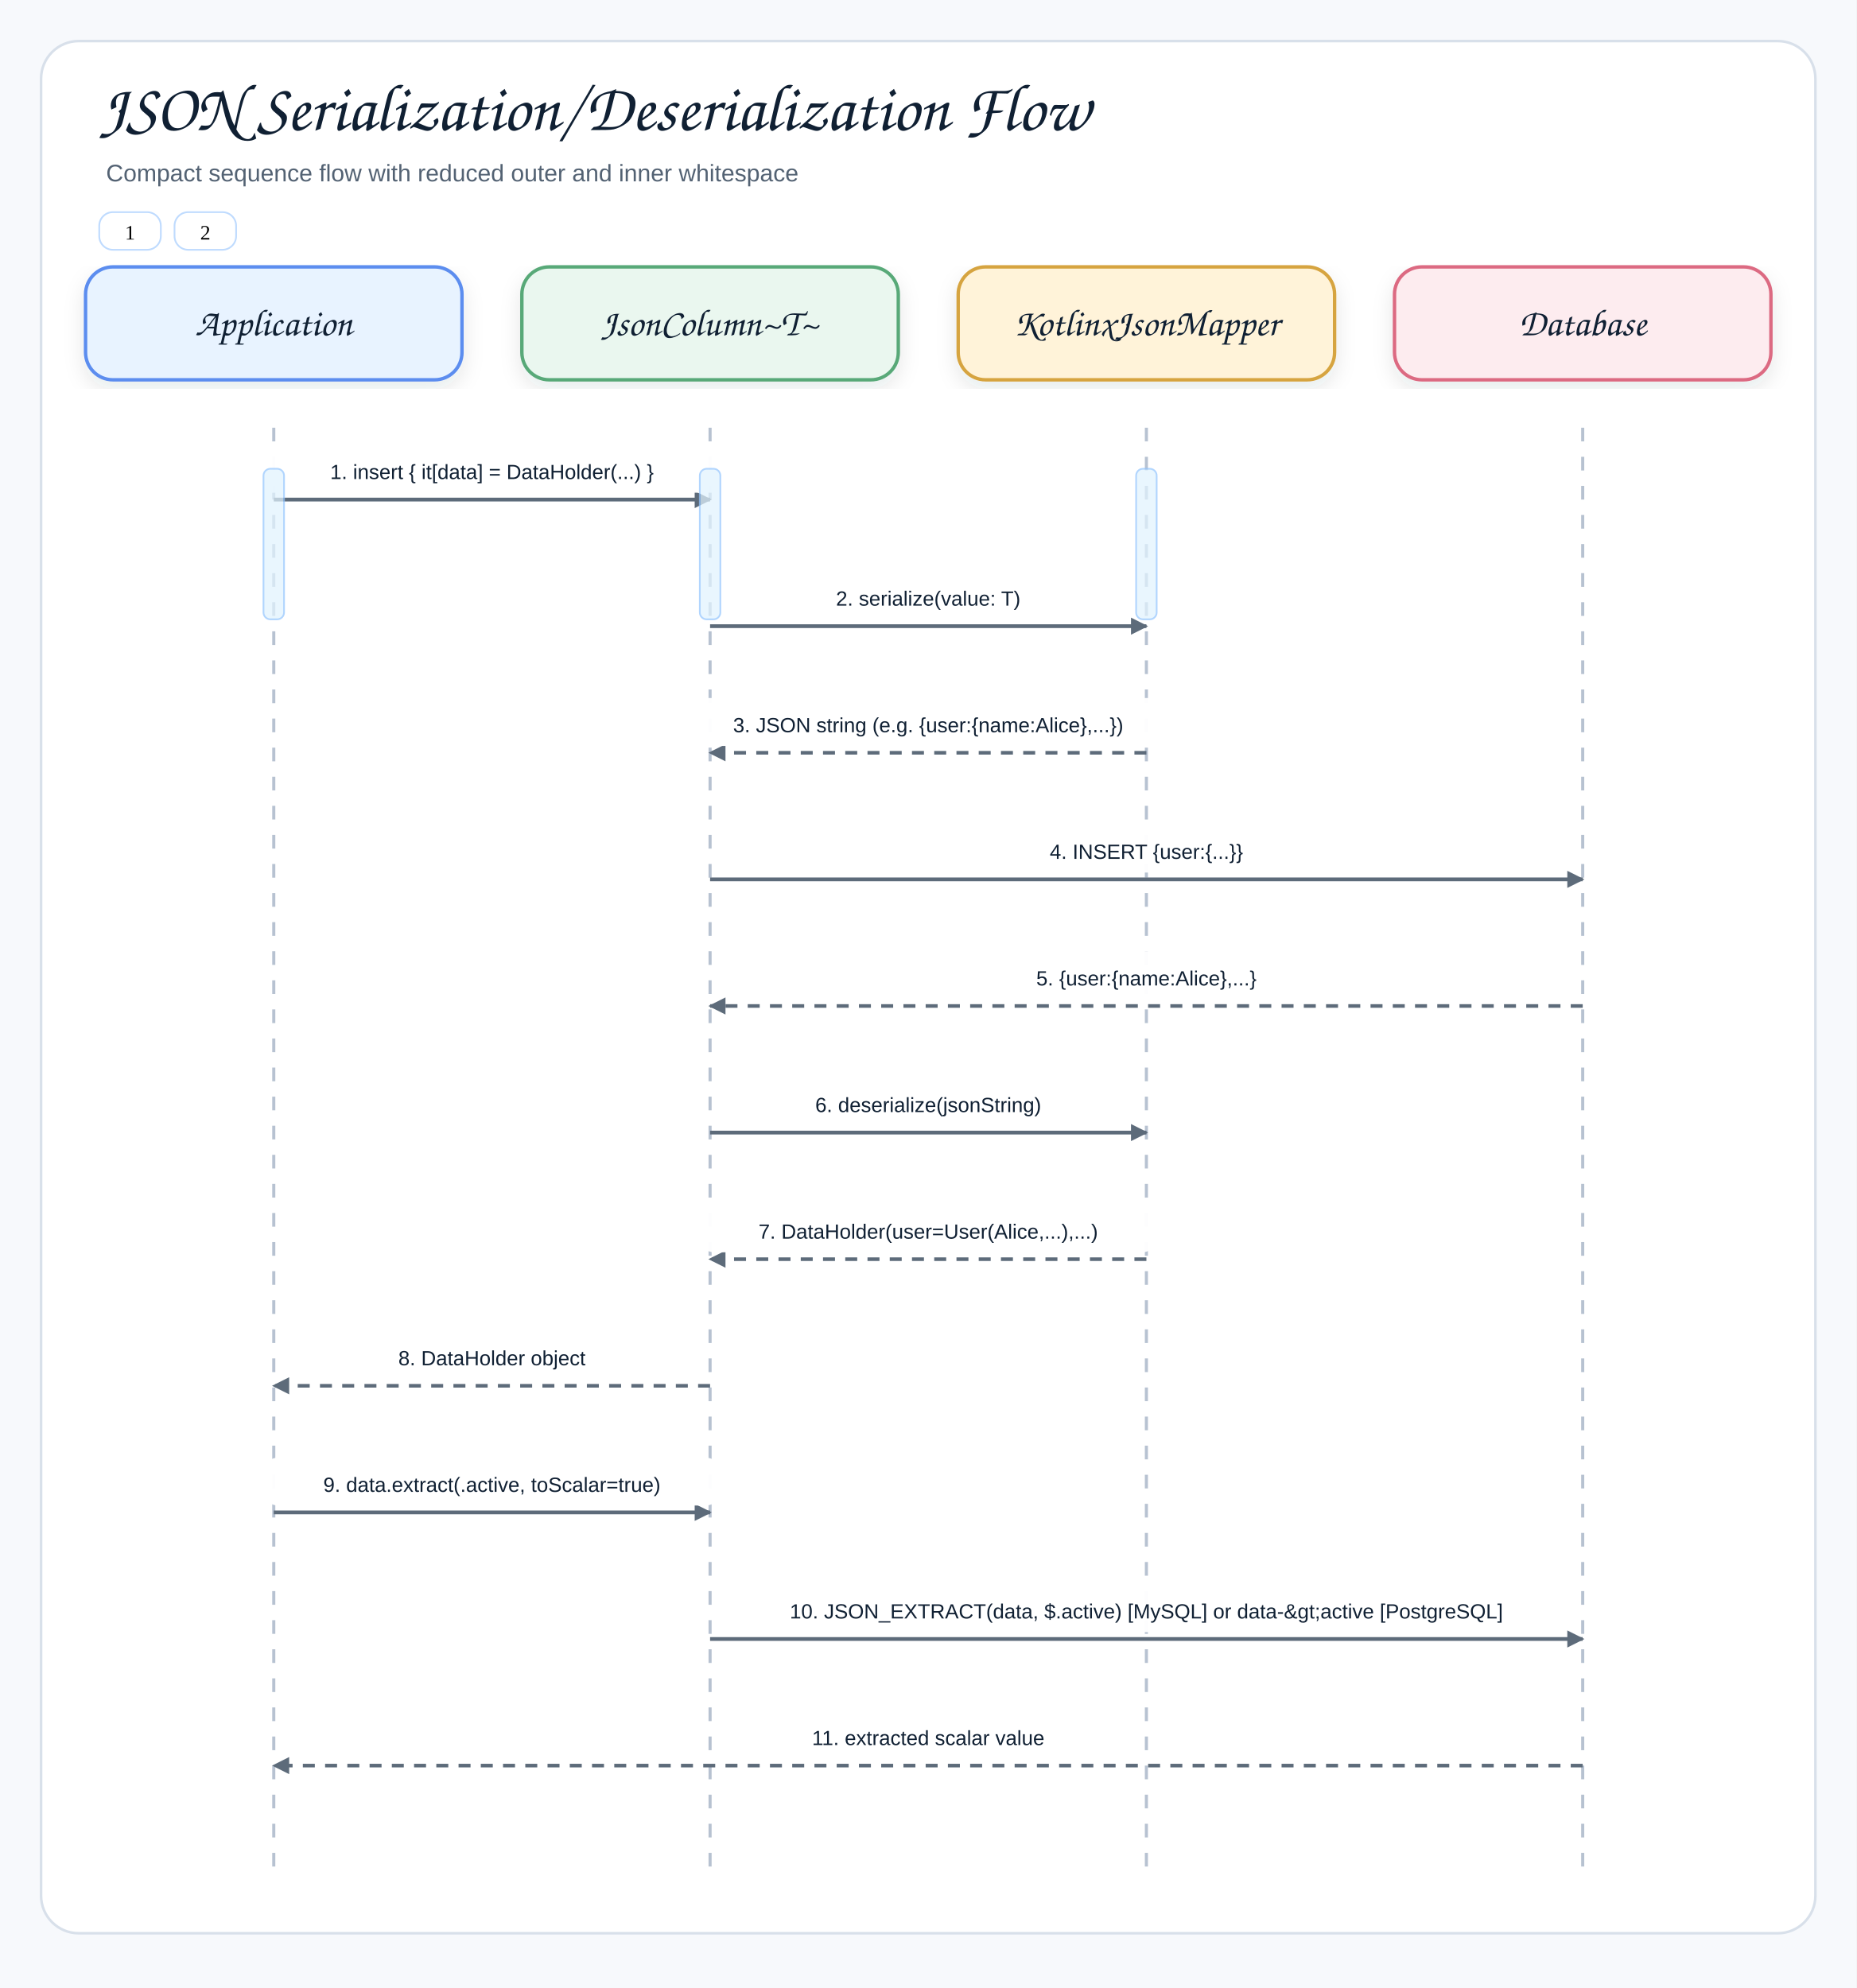
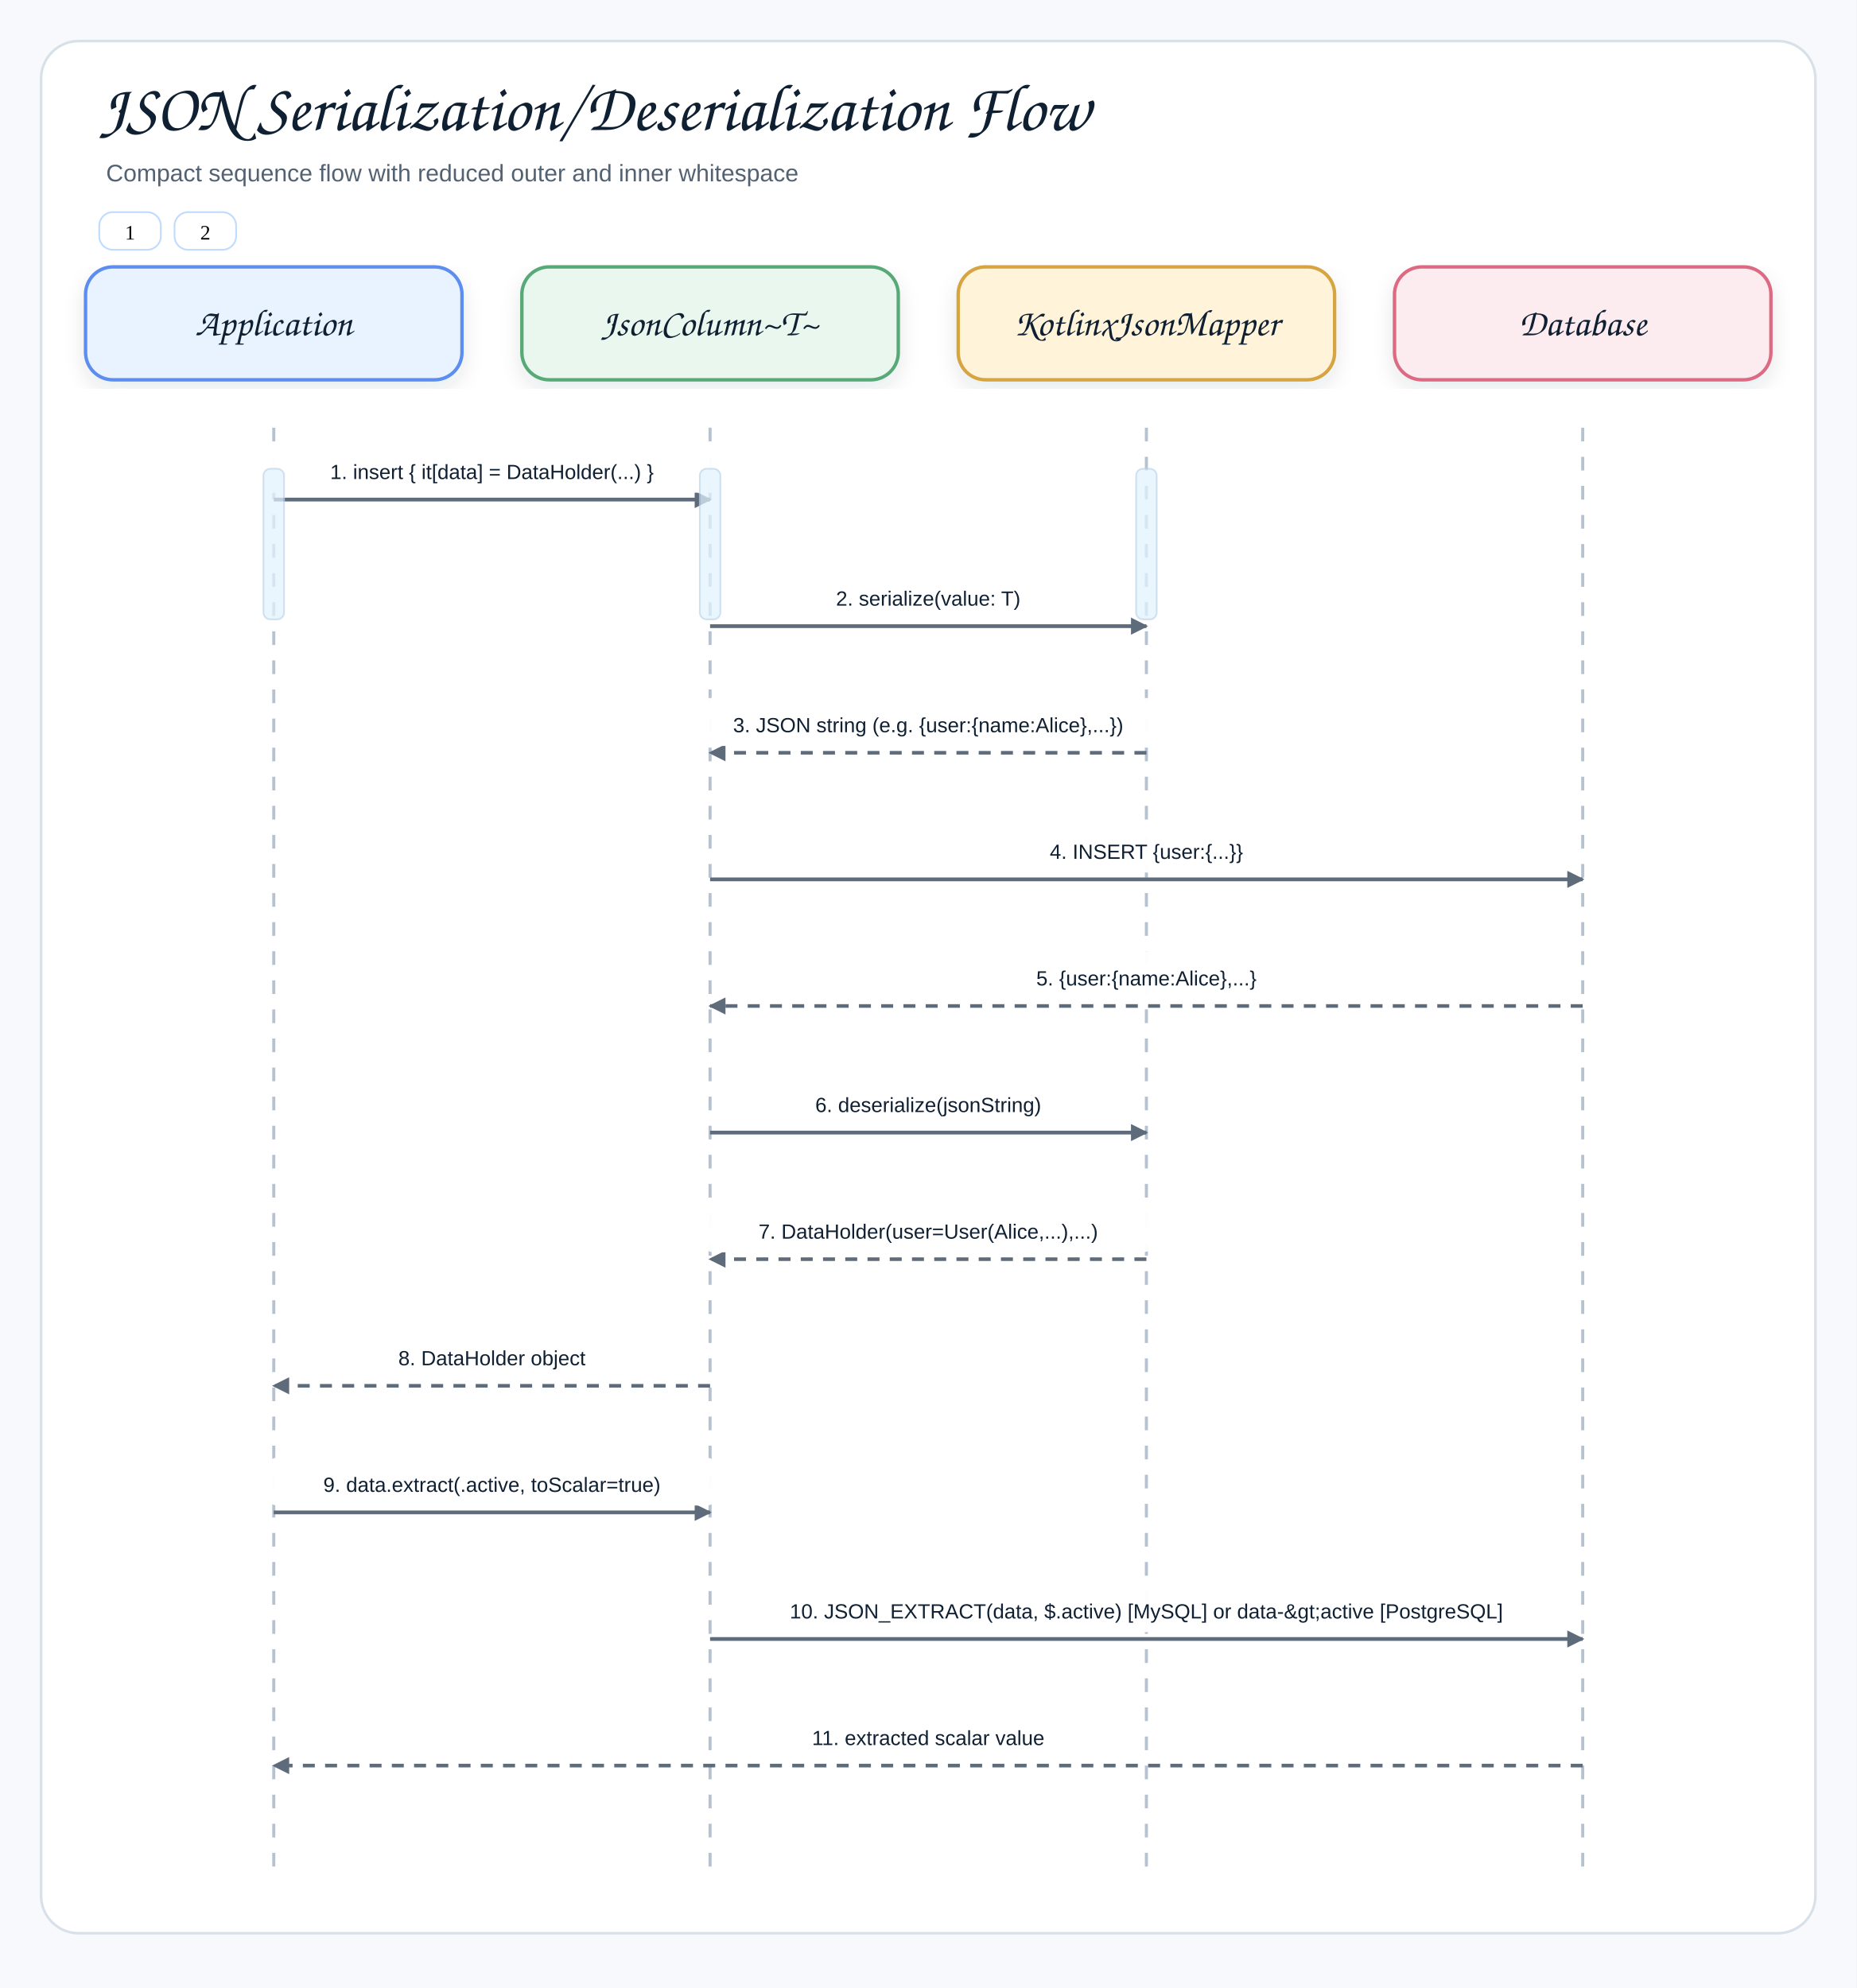
<svg xmlns="http://www.w3.org/2000/svg" width="1085" height="1162" viewBox="0 0 1085 1162" role="img" aria-label="JSON Serialization/Deserialization Flow">
  <defs>
    <filter id="shadow" x="-8%" y="-8%" width="116%" height="116%">
      <feDropShadow dx="0" dy="5" stdDeviation="6" flood-color="#203040" flood-opacity="0.10" />
    </filter>
    <marker id="openArrow" markerUnits="userSpaceOnUse" markerWidth="10" markerHeight="10" refX="9" refY="5" orient="auto">
      <path d="M 0 0 L 10 5 L 0 10 Z" fill="#5D6B7A" />
    </marker>
    <style>.canvas{fill:#F7F9FC}.frame{fill:#fff;stroke:#D8E0EA;stroke-width:1.5}.title{font-family:"Architects Daughter","Comic Sans MS","Comic Sans",cursive;font-size:39px;font-weight:400;fill:#102033}.subtitle{font-family:"Comic Sans MS","Comic Sans","Comic Neue",Arial,sans-serif;font-size:14px;font-weight:400;fill:#536273}.smallLabel{font-family:"Architects Daughter","Comic Sans MS","Comic Sans",cursive;font-size:22px;font-weight:400;fill:#102033}.strong{font-family:"Comic Sans MS","Comic Sans","Comic Neue",Arial,sans-serif;font-size:12px;font-weight:400;fill:#102033}.card{stroke-width:2;filter:url(#shadow)}.line{stroke:#5D6B7A;stroke-width:2.2;fill:none;marker-end:url(#openArrow)}.dashed{stroke:#5D6B7A;stroke-width:2.1;stroke-dasharray:7 6;fill:none;marker-end:url(#openArrow)}.lifeline{stroke:#B7C2D1;stroke-width:1.8;stroke-dasharray:8 9}.note{fill:#fff;opacity:.97}</style>
  </defs>
  <rect class="canvas" width="1085" height="1162" />
  <rect class="frame" x="24" y="24" width="1037" height="1106" rx="22" />
  <text class="title" x="58" y="76">JSON Serialization/Deserialization Flow</text>
  <text class="subtitle" x="62" y="106">Compact sequence flow with reduced outer and inner whitespace</text>
  <rect class="card" x="50.0" y="156" width="220" height="66" rx="16" fill="#E8F3FF" stroke="#5B8DEF" />
  <text class="smallLabel participant" x="160.0" y="196" text-anchor="middle">Application</text>
  <line class="lifeline" x1="160.0" y1="250" x2="160.0" y2="1100" />
  <rect class="card" x="305.0" y="156" width="220" height="66" rx="16" fill="#EAF7EF" stroke="#58A978" />
  <text class="smallLabel participant" x="415.0" y="196" text-anchor="middle">JsonColumn~T~</text>
  <line class="lifeline" x1="415.0" y1="250" x2="415.0" y2="1100" />
  <rect class="card" x="560.0" y="156" width="220" height="66" rx="16" fill="#FFF3D9" stroke="#D6A441" />
  <text class="smallLabel participant" x="670.0" y="196" text-anchor="middle">KotlinxJsonMapper</text>
  <line class="lifeline" x1="670.0" y1="250" x2="670.0" y2="1100" />
  <rect class="card" x="815.0" y="156" width="220" height="66" rx="16" fill="#FDECEF" stroke="#DC6B82" />
  <text class="smallLabel participant" x="925.0" y="196" text-anchor="middle">Database</text>
  <line class="lifeline" x1="925.0" y1="250" x2="925.0" y2="1100" />
  <path class="line" d="M160.0 292.0 L415.0 292.0" data-connector="line" />
  <rect class="note label" x="150.5" y="260.0" width="274.0" height="28" rx="9" />
  <text class="strong labelText" x="287.5" y="280.0" text-anchor="middle">1. insert { it[data] = DataHolder(...) }</text>
  <path class="line" d="M415.0 366.0 L670.0 366.0" data-connector="line" />
  <rect class="note label" x="461.3" y="334.0" width="162.4" height="28" rx="9" />
  <text class="strong labelText" x="542.5" y="354.0" text-anchor="middle">2. serialize(value: T)</text>
  <path class="dashed" d="M670.0 440.0 L415.0 440.0" data-connector="dashed" />
  <rect class="note label" x="390.0" y="408.0" width="305.0" height="28" rx="9" />
  <text class="strong labelText" x="542.5" y="428.0" text-anchor="middle">3. JSON string (e.g. {user:{name:Alice},...})</text>
  <path class="line" d="M415.0 514.0 L925.0 514.0" data-connector="line" />
  <rect class="note label" x="588.8" y="482.0" width="162.4" height="28" rx="9" />
  <text class="strong labelText" x="670.0" y="502.0" text-anchor="middle">4. INSERT {user:{...}}</text>
  <path class="dashed" d="M925.0 588.0 L415.0 588.0" data-connector="dashed" />
  <rect class="note label" x="576.4" y="556.0" width="187.2" height="28" rx="9" />
  <text class="strong labelText" x="670.0" y="576.0" text-anchor="middle">5. {user:{name:Alice},...}</text>
  <path class="line" d="M415.0 662.0 L670.0 662.0" data-connector="line" />
  <rect class="note label" x="448.9" y="630.0" width="187.2" height="28" rx="9" />
  <text class="strong labelText" x="542.5" y="650.0" text-anchor="middle">6. deserialize(jsonString)</text>
  <path class="dashed" d="M670.0 736.0 L415.0 736.0" data-connector="dashed" />
  <rect class="note label" x="408.6" y="704.0" width="267.8" height="28" rx="9" />
  <text class="strong labelText" x="542.5" y="724.0" text-anchor="middle">7. DataHolder(user=User(Alice,...),...)</text>
  <path class="dashed" d="M415.0 810.0 L160.0 810.0" data-connector="dashed" />
  <rect class="note label" x="207.5" y="778.0" width="160.0" height="28" rx="9" />
  <text class="strong labelText" x="287.5" y="798.0" text-anchor="middle">8. DataHolder object</text>
  <path class="line" d="M160.0 884.0 L415.0 884.0" data-connector="line" />
  <rect class="note label" x="153.6" y="852.0" width="267.8" height="28" rx="9" />
  <text class="strong labelText" x="287.5" y="872.0" text-anchor="middle">9. data.extract(.active, toScalar=true)</text>
  <path class="line" d="M415.0 958.0 L925.0 958.0" data-connector="line" />
  <rect class="note label" x="455.0" y="926.0" width="430.0" height="28" rx="9" />
  <text class="strong labelText" x="670.0" y="946.0" text-anchor="middle">10. JSON_EXTRACT(data, $.active) [MySQL] or data-&amp;gt;active [PostgreSQL]</text>
  <path class="dashed" d="M925.0 1032.0 L160.0 1032.0" data-connector="dashed" />
  <rect class="note label" x="448.9" y="1000.0" width="187.2" height="28" rx="9" />
  <text class="strong labelText" x="542.5" y="1020.0" text-anchor="middle">11. extracted scalar value</text>
-   <rect class="activation" x="154.0" y="274.0" width="12" height="88" rx="4" fill="#E0F2FE" stroke="#93C5FD" opacity="0.72" />
-   <rect class="activation" x="409.0" y="274.0" width="12" height="88" rx="4" fill="#E0F2FE" stroke="#93C5FD" opacity="0.72" />
-   <rect class="activation" x="664.0" y="274.0" width="12" height="88" rx="4" fill="#E0F2FE" stroke="#93C5FD" opacity="0.72" />
+   <rect class="activation" x="154.0" y="274.0" width="12" height="88" rx="4" fill="#E0F2FE" stroke="#bdd4e8" opacity="0.72" />
+   <rect class="activation" x="409.0" y="274.0" width="12" height="88" rx="4" fill="#E0F2FE" stroke="#bdd4e8" opacity="0.72" />
+   <rect class="activation" x="664.0" y="274.0" width="12" height="88" rx="4" fill="#E0F2FE" stroke="#bdd4e8" opacity="0.72" />
  <g aria-label="sequence message labels">
    <rect x="58" y="124" width="36" height="22" rx="8" class="label" fill="#fff" stroke="#bfdbfe" />
    <text x="76" y="140" class="num" text-anchor="middle">1</text>
    <rect x="102" y="124" width="36" height="22" rx="8" class="label" fill="#fff" stroke="#bfdbfe" />
    <text x="120" y="140" class="num" text-anchor="middle">2</text>
  </g>
</svg>
